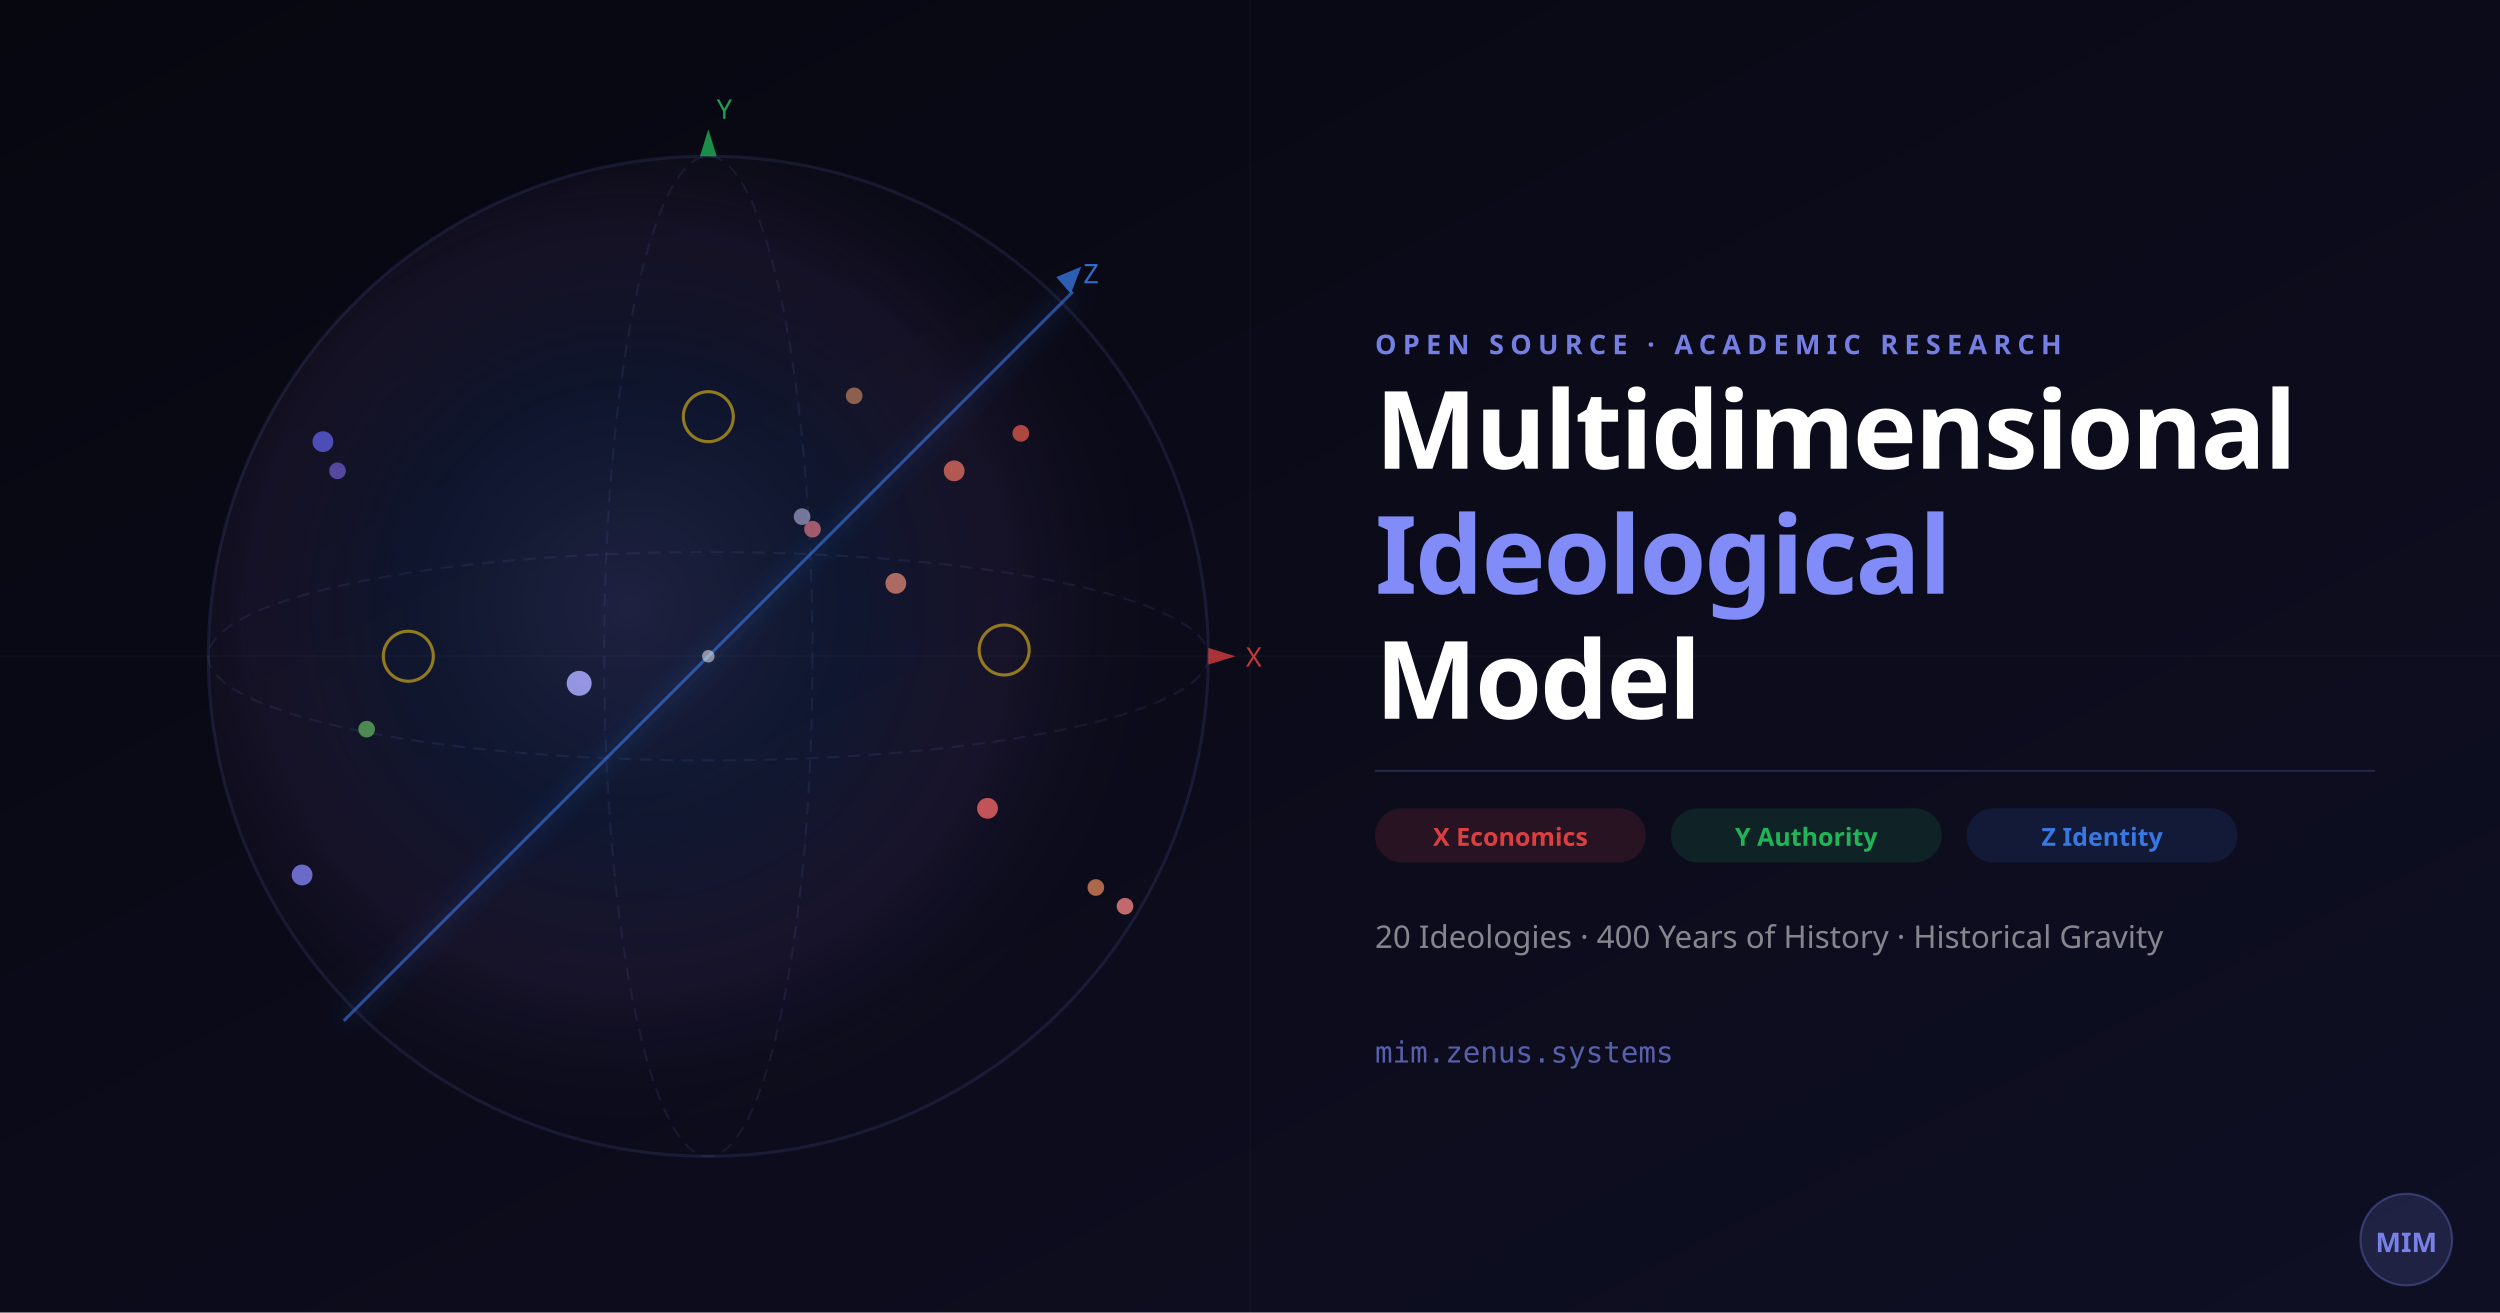
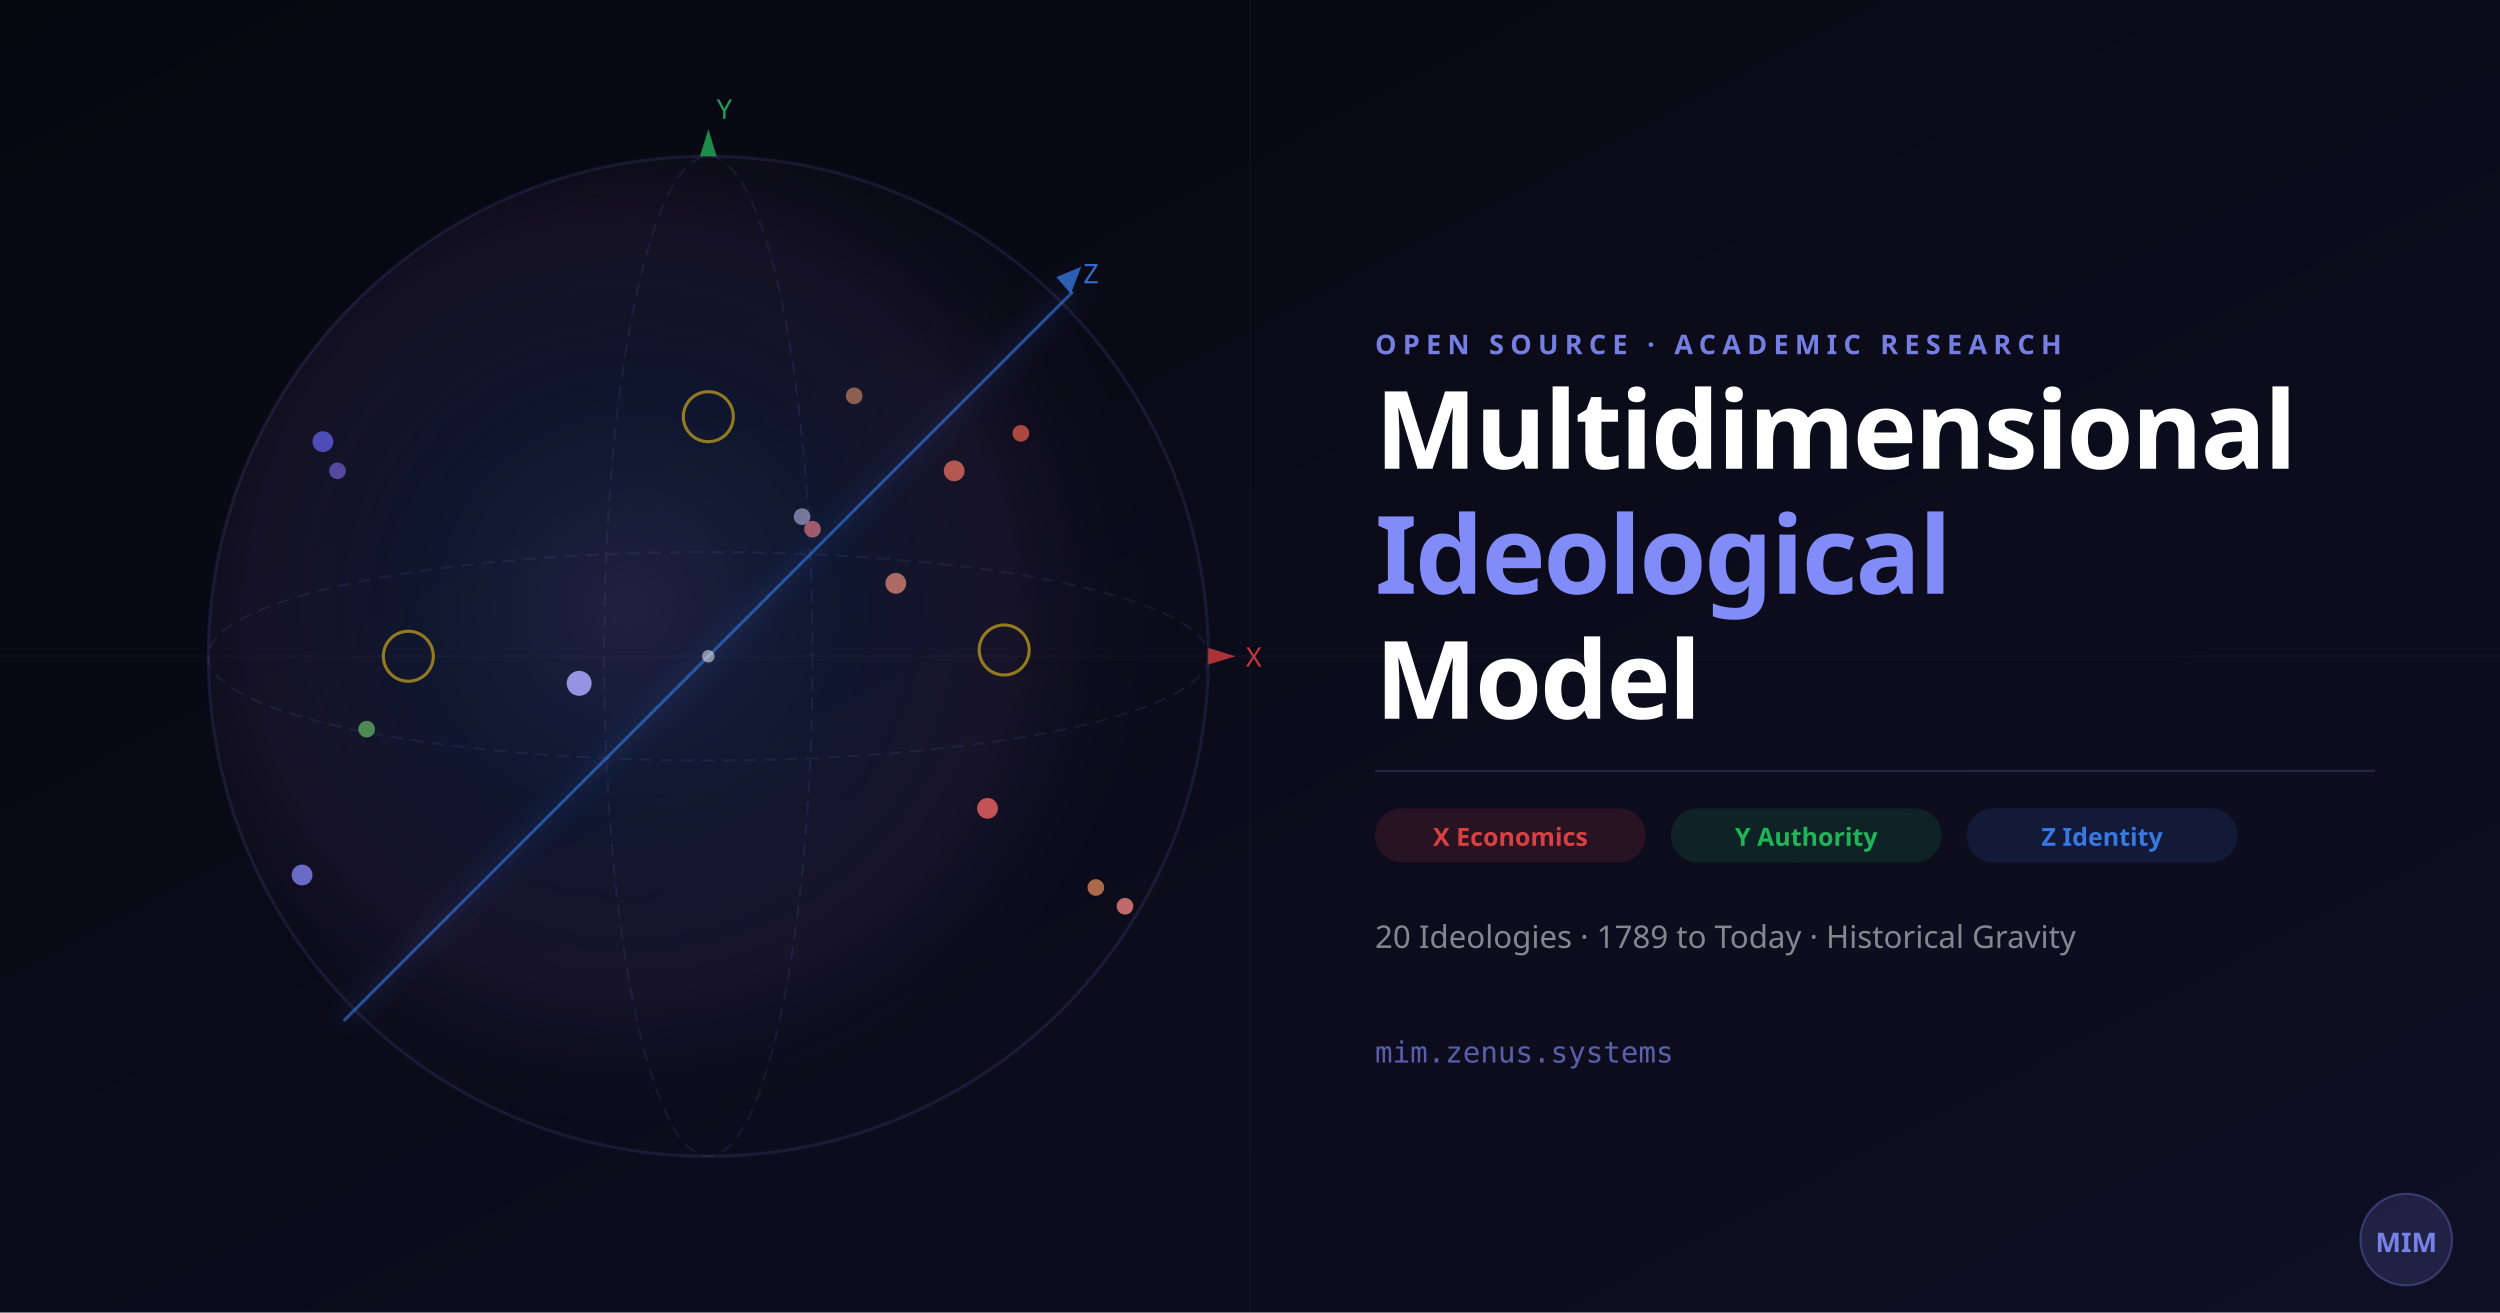
<svg xmlns="http://www.w3.org/2000/svg" width="1200" height="630" viewBox="0 0 1200 630">
  <defs>
    <linearGradient id="bg" x1="0" y1="0" x2="1" y2="1">
      <stop offset="0%" stop-color="#070710" />
      <stop offset="100%" stop-color="#0f0f24" />
    </linearGradient>
    <radialGradient id="sphere" cx="42%" cy="45%" r="55%">
      <stop offset="0%" stop-color="#818cf8" stop-opacity="0.18" />
      <stop offset="40%" stop-color="#3b82f6" stop-opacity="0.10" />
      <stop offset="70%" stop-color="#c084fc" stop-opacity="0.07" />
      <stop offset="100%" stop-color="#070710" stop-opacity="0" />
    </radialGradient>
    <filter id="glow" x="-50%" y="-50%" width="200%" height="200%">
      <feGaussianBlur in="SourceGraphic" stdDeviation="6" result="blur" />
      <feMerge>
        <feMergeNode in="blur" />
        <feMergeNode in="SourceGraphic" />
      </feMerge>
    </filter>
    <filter id="textglow">
      <feGaussianBlur in="SourceAlpha" stdDeviation="3" result="blur" />
      <feFlood flood-color="#818cf8" flood-opacity="0.4" result="color" />
      <feComposite in="color" in2="blur" operator="in" result="shadow" />
      <feMerge>
        <feMergeNode in="shadow" />
        <feMergeNode in="SourceGraphic" />
      </feMerge>
    </filter>
  </defs>
  <rect width="1200" height="630" fill="url(#bg)" />
  <line x1="600" y1="0" x2="600" y2="630" stroke="#ffffff" stroke-opacity="0.02" stroke-width="1" />
  <line x1="0" y1="315" x2="1200" y2="315" stroke="#ffffff" stroke-opacity="0.02" stroke-width="1" />
  <circle cx="340" cy="315" r="240" fill="none" stroke="#818cf8" stroke-opacity="0.12" stroke-width="1.5" />
  <circle cx="340" cy="315" r="240" fill="url(#sphere)" />
  <ellipse cx="340" cy="315" rx="240" ry="50" fill="none" stroke="#818cf8" stroke-opacity="0.10" stroke-width="1" stroke-dasharray="6 4" />
  <ellipse cx="340" cy="315" rx="50" ry="240" fill="none" stroke="#818cf8" stroke-opacity="0.10" stroke-width="1" stroke-dasharray="6 4" />
  <line x1="100" y1="315" x2="580" y2="315" stroke="#ef4444" stroke-opacity="0.55" stroke-width="1.5" filter="url(#glow)" />
  <polygon points="580,311 593,315 580,319" fill="#ef4444" fill-opacity="0.7" />
  <line x1="340" y1="555" x2="340" y2="75" stroke="#22c55e" stroke-opacity="0.55" stroke-width="1.5" filter="url(#glow)" />
  <polygon points="336,75 340,62 344,75" fill="#22c55e" fill-opacity="0.7" />
  <line x1="165" y1="490" x2="515" y2="140" stroke="#3b82f6" stroke-opacity="0.55" stroke-width="1.5" filter="url(#glow)" />
  <polygon points="507,133 519,128 514,141" fill="#3b82f6" fill-opacity="0.7" />
  <circle cx="340" cy="315" r="3" fill="#ffffff" fill-opacity="0.5" />
  <circle cx="474" cy="388" r="5" fill="#e06060" fill-opacity="0.85" />
  <circle cx="540" cy="435" r="4" fill="#ff8888" fill-opacity="0.75" />
  <circle cx="145" cy="420" r="5" fill="#8888ff" fill-opacity="0.75" />
  <circle cx="278" cy="328" r="6" fill="#aaaaff" fill-opacity="0.85" />
  <circle cx="458" cy="226" r="5" fill="#e87060" fill-opacity="0.75" />
  <circle cx="490" cy="208" r="4" fill="#f06050" fill-opacity="0.70" />
  <circle cx="155" cy="212" r="5" fill="#6060e8" fill-opacity="0.75" />
  <circle cx="526" cy="426" r="4" fill="#f09060" fill-opacity="0.70" />
  <circle cx="430" cy="280" r="5" fill="#d08070" fill-opacity="0.80" />
  <circle cx="390" cy="254" r="4" fill="#d07080" fill-opacity="0.75" />
  <circle cx="176" cy="350" r="4" fill="#60b060" fill-opacity="0.75" />
  <circle cx="385" cy="248" r="4" fill="#a0a0c8" fill-opacity="0.70" />
  <circle cx="410" cy="190" r="4" fill="#c08060" fill-opacity="0.70" />
  <circle cx="162" cy="226" r="4" fill="#7060d0" fill-opacity="0.70" />
  <circle cx="482" cy="312" r="12" fill="none" stroke="#facc15" stroke-width="1.5" stroke-opacity="0.55" />
  <circle cx="196" cy="315" r="12" fill="none" stroke="#facc15" stroke-width="1.5" stroke-opacity="0.55" />
  <circle cx="340" cy="200" r="12" fill="none" stroke="#facc15" stroke-width="1.5" stroke-opacity="0.55" />
  <text x="598" y="320" font-family="system-ui,sans-serif" font-size="13" fill="#ef4444" fill-opacity="0.8">X</text>
  <text x="344" y="57" font-family="system-ui,sans-serif" font-size="13" fill="#22c55e" fill-opacity="0.8">Y</text>
  <text x="520" y="136" font-family="system-ui,sans-serif" font-size="13" fill="#3b82f6" fill-opacity="0.8">Z</text>
  <text x="660" y="170" font-family="system-ui,ui-sans-serif,sans-serif" font-size="13" letter-spacing="3" fill="#818cf8" fill-opacity="0.9" font-weight="600">OPEN SOURCE · ACADEMIC RESEARCH</text>
  <text x="660" y="225" font-family="system-ui,ui-sans-serif,sans-serif" font-size="52" font-weight="700" fill="#ffffff" letter-spacing="-1">Multidimensional</text>
  <text x="660" y="285" font-family="system-ui,ui-sans-serif,sans-serif" font-size="52" font-weight="700" fill="#818cf8" letter-spacing="-1">Ideological</text>
  <text x="660" y="345" font-family="system-ui,ui-sans-serif,sans-serif" font-size="52" font-weight="700" fill="#ffffff" letter-spacing="-1">Model</text>
  <line x1="660" y1="370" x2="1140" y2="370" stroke="#818cf8" stroke-opacity="0.2" stroke-width="1" />
  <rect x="660" y="388" width="130" height="26" rx="13" fill="#ef4444" fill-opacity="0.12" />
  <text x="725" y="406" font-family="system-ui,sans-serif" font-size="12" fill="#ef4444" fill-opacity="0.9" text-anchor="middle" font-weight="600">X Economics</text>
  <rect x="802" y="388" width="130" height="26" rx="13" fill="#22c55e" fill-opacity="0.12" />
  <text x="867" y="406" font-family="system-ui,sans-serif" font-size="12" fill="#22c55e" fill-opacity="0.9" text-anchor="middle" font-weight="600">Y Authority</text>
  <rect x="944" y="388" width="130" height="26" rx="13" fill="#3b82f6" fill-opacity="0.12" />
  <text x="1009" y="406" font-family="system-ui,sans-serif" font-size="12" fill="#3b82f6" fill-opacity="0.9" text-anchor="middle" font-weight="600">Z Identity</text>
-   <text x="660" y="455" font-family="system-ui,sans-serif" font-size="15" fill="#ffffff" fill-opacity="0.5">20 Ideologies  ·  400 Years of History  ·  Historical Gravity</text>
+   <text x="660" y="455" font-family="system-ui,sans-serif" font-size="15" fill="#ffffff" fill-opacity="0.5">20 Ideologies  ·  1789 to Today  ·  Historical Gravity</text>
  <text x="660" y="510" font-family="ui-monospace,monospace" font-size="14" fill="#818cf8" fill-opacity="0.65">mim.zenus.systems</text>
  <circle cx="1155" cy="595" r="22" fill="#818cf8" fill-opacity="0.15" stroke="#818cf8" stroke-opacity="0.3" stroke-width="1" />
  <text x="1155" y="601" font-family="system-ui,sans-serif" font-size="13" fill="#818cf8" fill-opacity="0.9" text-anchor="middle" font-weight="700">MIM</text>
</svg>
